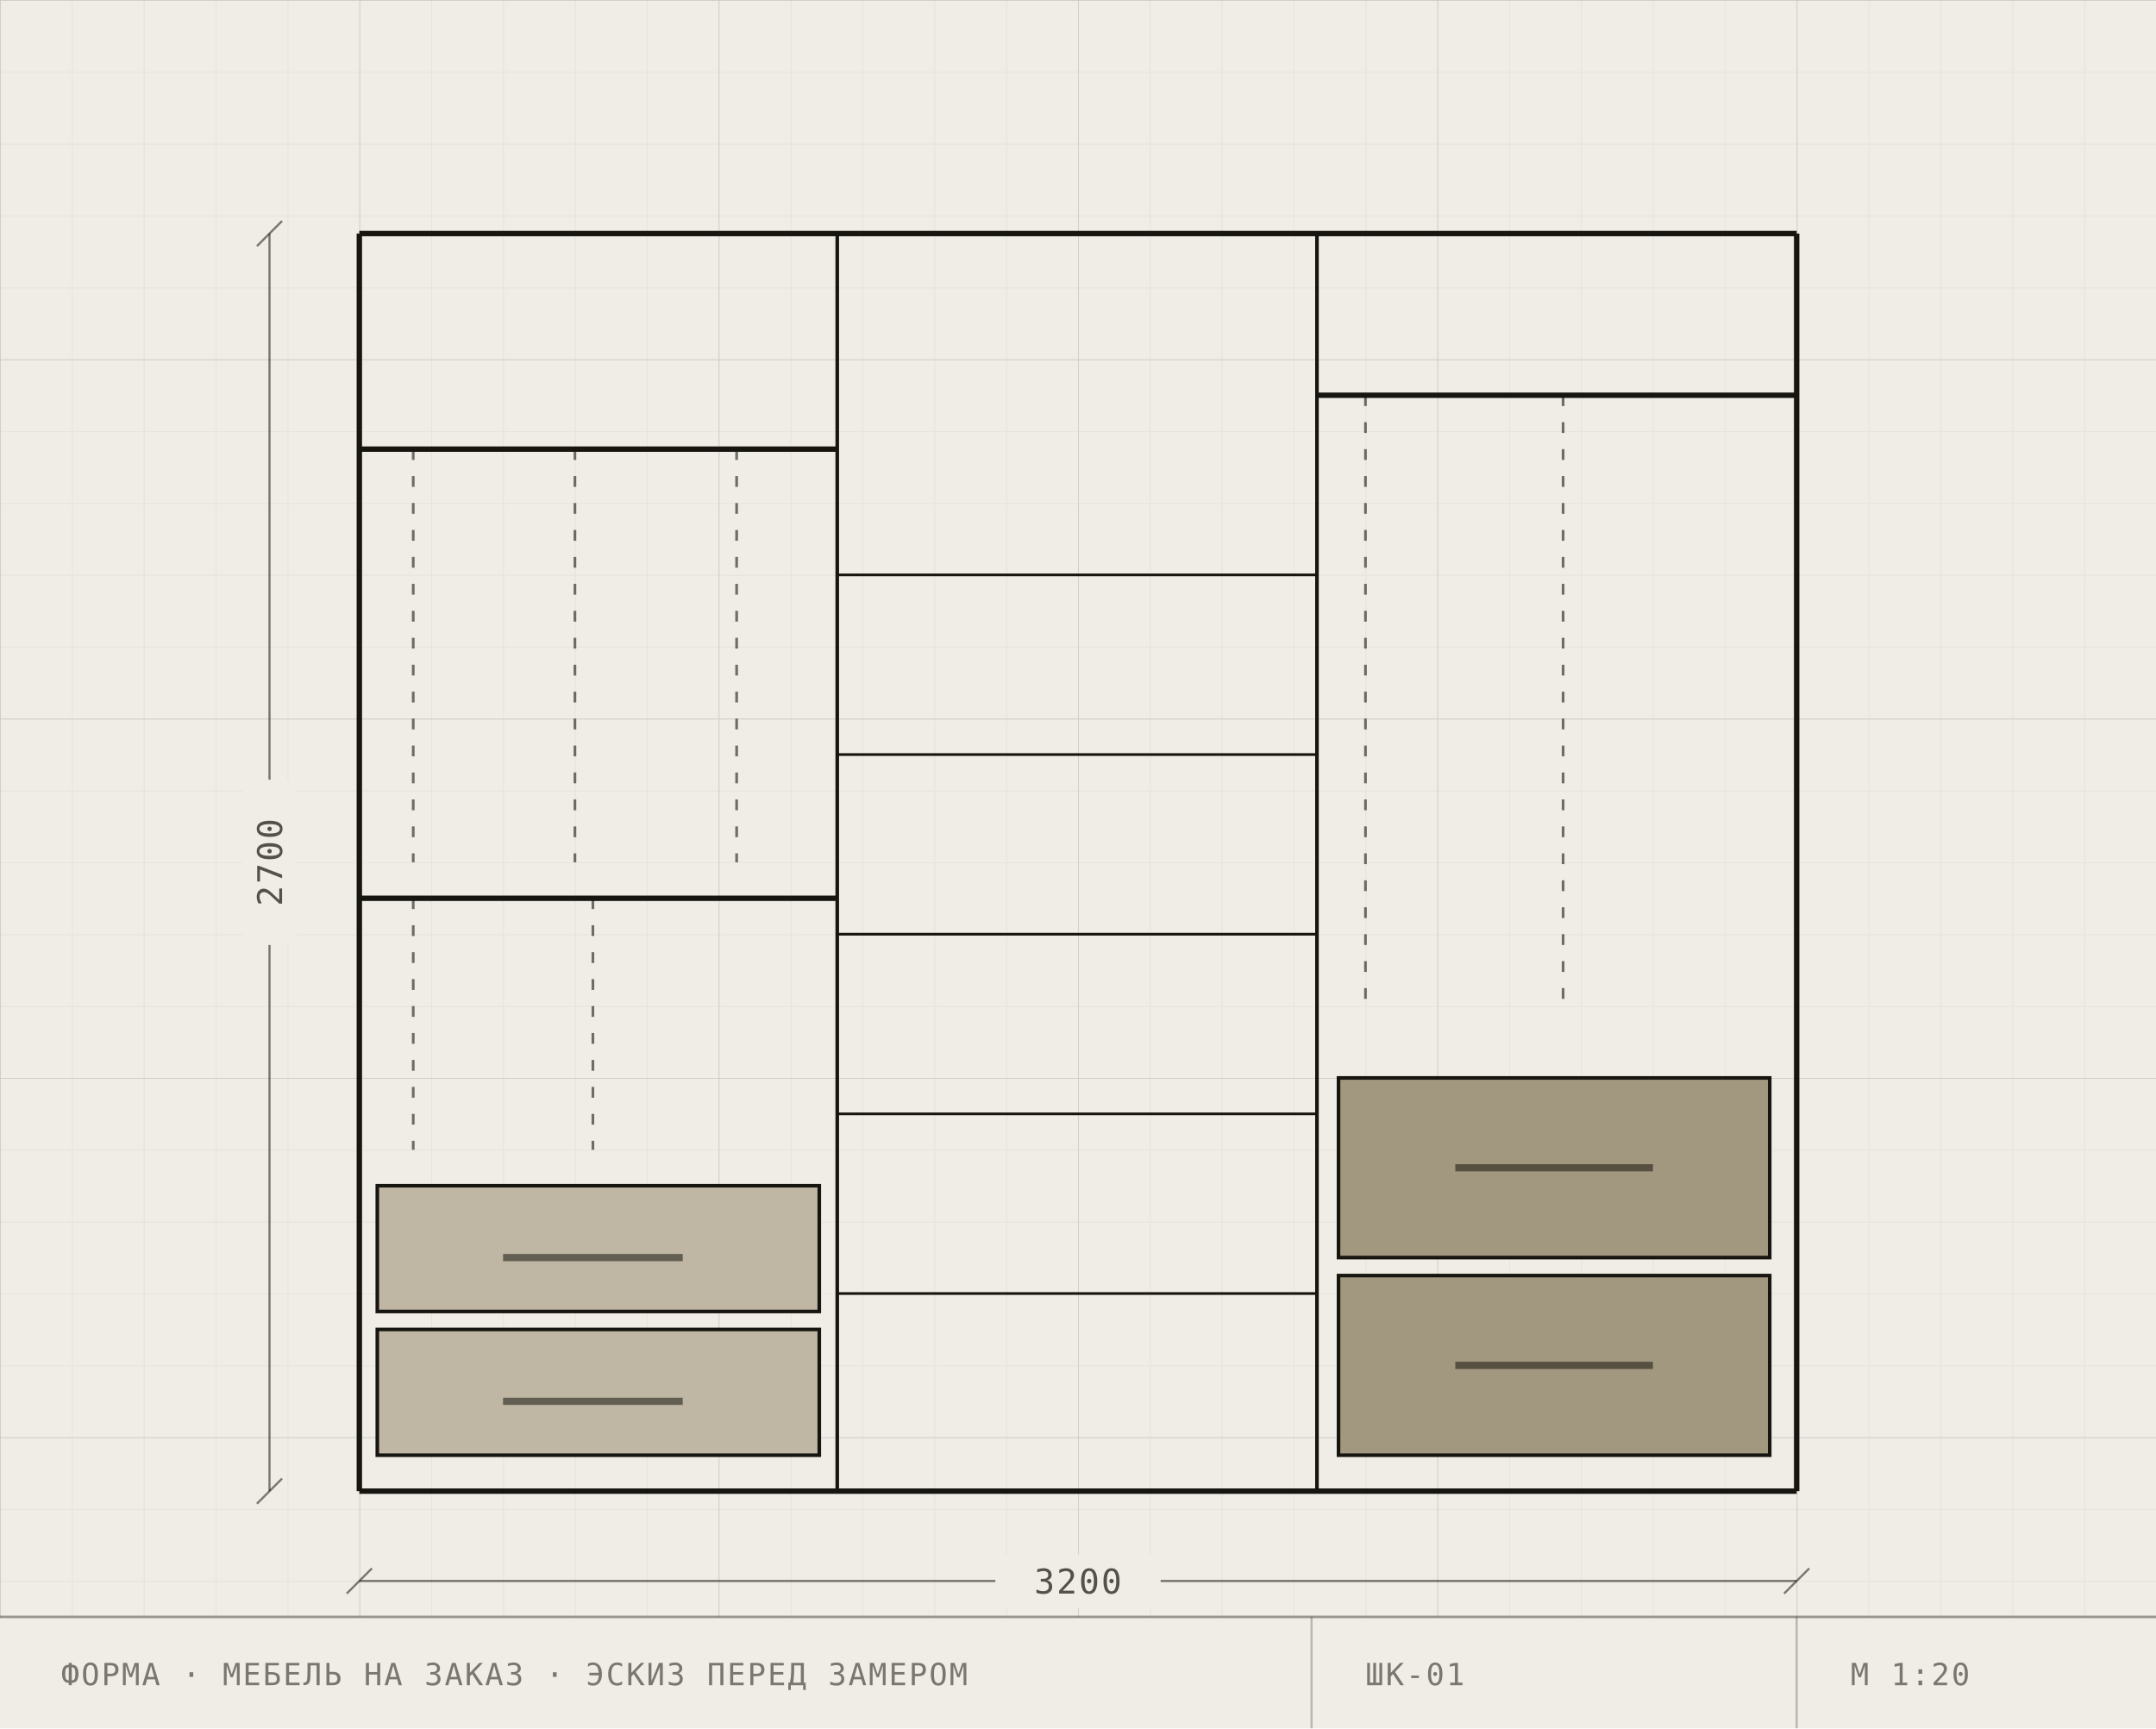
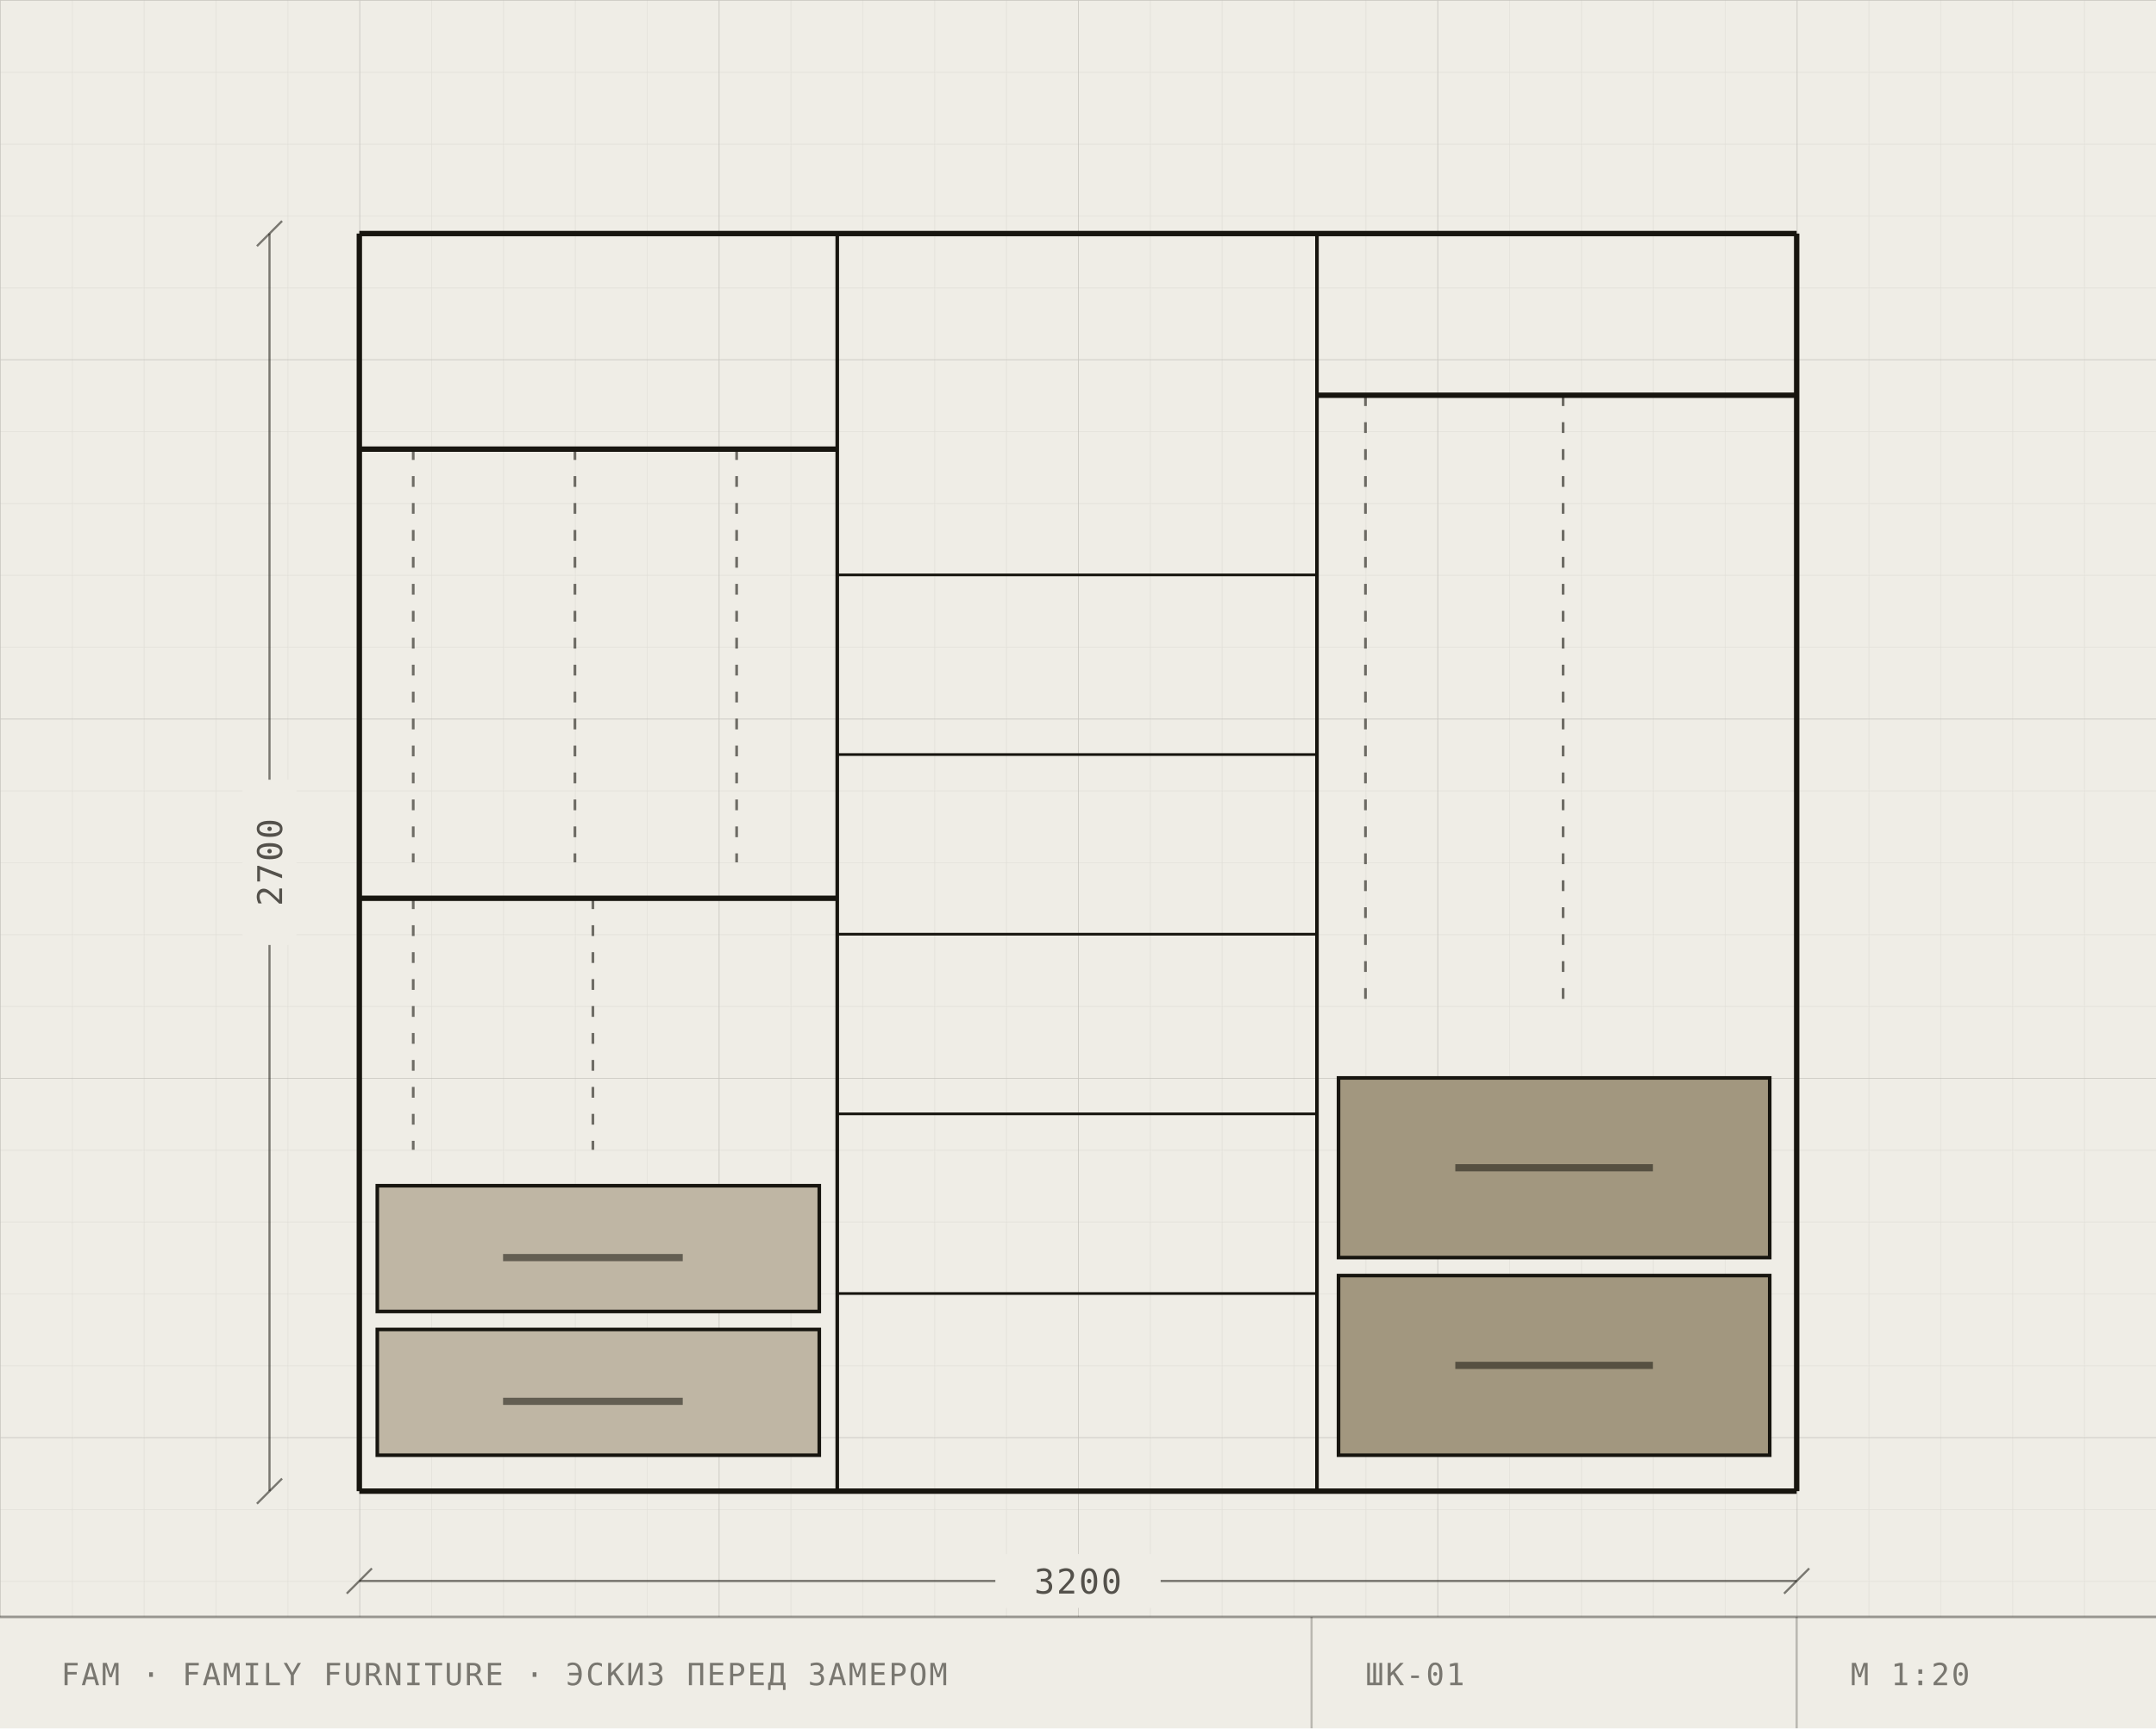
<svg xmlns="http://www.w3.org/2000/svg" viewBox="0 0 1200 962" width="1200" height="962" role="img">
  <defs>
    <pattern id="mm" width="40" height="40" patternUnits="userSpaceOnUse">
      <path d="M40 0H0V40" fill="none" stroke="#17150F" stroke-width="0.6" opacity="0.07" />
    </pattern>
    <pattern id="mm5" width="200" height="200" patternUnits="userSpaceOnUse">
      <path d="M200 0H0V200" fill="none" stroke="#17150F" stroke-width="0.9" opacity="0.11" />
    </pattern>
  </defs>
  <rect width="1200" height="962" fill="#EFEDE6" />
  <rect width="1200" height="900" fill="url(#mm)" />
  <rect width="1200" height="900" fill="url(#mm5)" />
  <line x1="200" y1="130" x2="200" y2="830" stroke="#17150F" stroke-width="3" />
  <line x1="1000" y1="130" x2="1000" y2="830" stroke="#17150F" stroke-width="3" />
  <line x1="200" y1="130" x2="1000" y2="130" stroke="#17150F" stroke-width="3" />
  <line x1="200" y1="830" x2="1000" y2="830" stroke="#17150F" stroke-width="3" />
  <line x1="466" y1="130" x2="466" y2="830" stroke="#17150F" stroke-width="2" />
  <line x1="733" y1="130" x2="733" y2="830" stroke="#17150F" stroke-width="2" />
  <line x1="200" y1="250" x2="466" y2="250" stroke="#17150F" stroke-width="3" />
  <line x1="230" y1="250" x2="230" y2="480" stroke="#17150F" stroke-width="1.5" stroke-dasharray="6 9" opacity="0.6" />
  <line x1="320" y1="250" x2="320" y2="480" stroke="#17150F" stroke-width="1.5" stroke-dasharray="6 9" opacity="0.6" />
  <line x1="410" y1="250" x2="410" y2="480" stroke="#17150F" stroke-width="1.5" stroke-dasharray="6 9" opacity="0.6" />
  <line x1="200" y1="500" x2="466" y2="500" stroke="#17150F" stroke-width="3" />
  <line x1="230" y1="500" x2="230" y2="640" stroke="#17150F" stroke-width="1.5" stroke-dasharray="6 9" opacity="0.6" />
  <line x1="330" y1="500" x2="330" y2="640" stroke="#17150F" stroke-width="1.5" stroke-dasharray="6 9" opacity="0.6" />
  <rect x="210" y="660" width="246" height="70" fill="#BFB6A4" stroke="#17150F" stroke-width="2" />
  <rect x="210" y="740" width="246" height="70" fill="#BFB6A4" stroke="#17150F" stroke-width="2" />
  <line x1="280" y1="700" x2="380" y2="700" stroke="#17150F" stroke-width="4" opacity="0.55" />
  <line x1="280" y1="780" x2="380" y2="780" stroke="#17150F" stroke-width="4" opacity="0.55" />
  <line x1="466" y1="320" x2="733" y2="320" stroke="#17150F" stroke-width="1.5" />
  <line x1="466" y1="420" x2="733" y2="420" stroke="#17150F" stroke-width="1.5" />
  <line x1="466" y1="520" x2="733" y2="520" stroke="#17150F" stroke-width="1.5" />
  <line x1="466" y1="620" x2="733" y2="620" stroke="#17150F" stroke-width="1.5" />
  <line x1="466" y1="720" x2="733" y2="720" stroke="#17150F" stroke-width="1.5" />
  <line x1="733" y1="220" x2="1000" y2="220" stroke="#17150F" stroke-width="3" />
  <line x1="760" y1="220" x2="760" y2="560" stroke="#17150F" stroke-width="1.5" stroke-dasharray="6 9" opacity="0.6" />
  <line x1="870" y1="220" x2="870" y2="560" stroke="#17150F" stroke-width="1.5" stroke-dasharray="6 9" opacity="0.6" />
  <rect x="745" y="600" width="240" height="100" fill="#A2977F" stroke="#17150F" stroke-width="2" />
  <rect x="745" y="710" width="240" height="100" fill="#A2977F" stroke="#17150F" stroke-width="2" />
  <line x1="810" y1="650" x2="920" y2="650" stroke="#17150F" stroke-width="4" opacity="0.55" />
  <line x1="810" y1="760" x2="920" y2="760" stroke="#17150F" stroke-width="4" opacity="0.55" />
  <line x1="200" y1="880" x2="1000" y2="880" stroke="#17150F" stroke-width="1.2" opacity="0.55" />
  <line x1="193" y1="887" x2="207" y2="873" stroke="#17150F" stroke-width="1.2" opacity="0.55" />
  <line x1="993" y1="887" x2="1007" y2="873" stroke="#17150F" stroke-width="1.2" opacity="0.55" />
  <rect x="554" y="865" width="92" height="30" fill="#EFEDE6" />
  <text x="600" y="887" font-family="'JetBrains Mono','IBM Plex Mono',ui-monospace,SFMono-Regular,Menlo,Consolas,monospace" font-size="19" fill="#17150F" opacity="0.72" letter-spacing="1" text-anchor="middle">3200</text>
  <line x1="150" y1="130" x2="150" y2="830" stroke="#17150F" stroke-width="1.2" opacity="0.55" />
  <line x1="143" y1="137" x2="157" y2="123" stroke="#17150F" stroke-width="1.2" opacity="0.55" />
  <line x1="143" y1="837" x2="157" y2="823" stroke="#17150F" stroke-width="1.2" opacity="0.55" />
  <g transform="translate(150 480) rotate(-90)">
    <rect x="-46" y="-15" width="92" height="30" fill="#EFEDE6" />
    <text x="0" y="7" font-family="'JetBrains Mono','IBM Plex Mono',ui-monospace,SFMono-Regular,Menlo,Consolas,monospace" font-size="19" fill="#17150F" opacity="0.72" letter-spacing="1" text-anchor="middle">2700</text>
  </g>
  <rect x="0" y="900" width="1200" height="62" fill="#EFEDE6" />
  <line x1="0" y1="900" x2="1200" y2="900" stroke="#17150F" stroke-width="1.4" opacity="0.4" />
  <line x1="730" y1="900" x2="730" y2="962" stroke="#17150F" stroke-width="1.2" opacity="0.25" />
  <line x1="1000" y1="900" x2="1000" y2="962" stroke="#17150F" stroke-width="1.2" opacity="0.25" />
-   <text x="34" y="938" font-family="'JetBrains Mono','IBM Plex Mono',ui-monospace,SFMono-Regular,Menlo,Consolas,monospace" font-size="17" fill="#17150F" opacity="0.55" letter-spacing="1">ФОРМА · МЕБЕЛЬ НА ЗАКАЗ · ЭСКИЗ ПЕРЕД ЗАМЕРОМ</text>
+   <text x="34" y="938" font-family="'JetBrains Mono','IBM Plex Mono',ui-monospace,SFMono-Regular,Menlo,Consolas,monospace" font-size="17" fill="#17150F" opacity="0.55" letter-spacing="1">FAM · FAMILY FURNITURE · ЭСКИЗ ПЕРЕД ЗАМЕРОМ</text>
  <text x="760" y="938" font-family="'JetBrains Mono','IBM Plex Mono',ui-monospace,SFMono-Regular,Menlo,Consolas,monospace" font-size="17" fill="#17150F" opacity="0.55" letter-spacing="1">ШК-01</text>
  <text x="1030" y="938" font-family="'JetBrains Mono','IBM Plex Mono',ui-monospace,SFMono-Regular,Menlo,Consolas,monospace" font-size="17" fill="#17150F" opacity="0.55" letter-spacing="1">М 1:20</text>
</svg>
